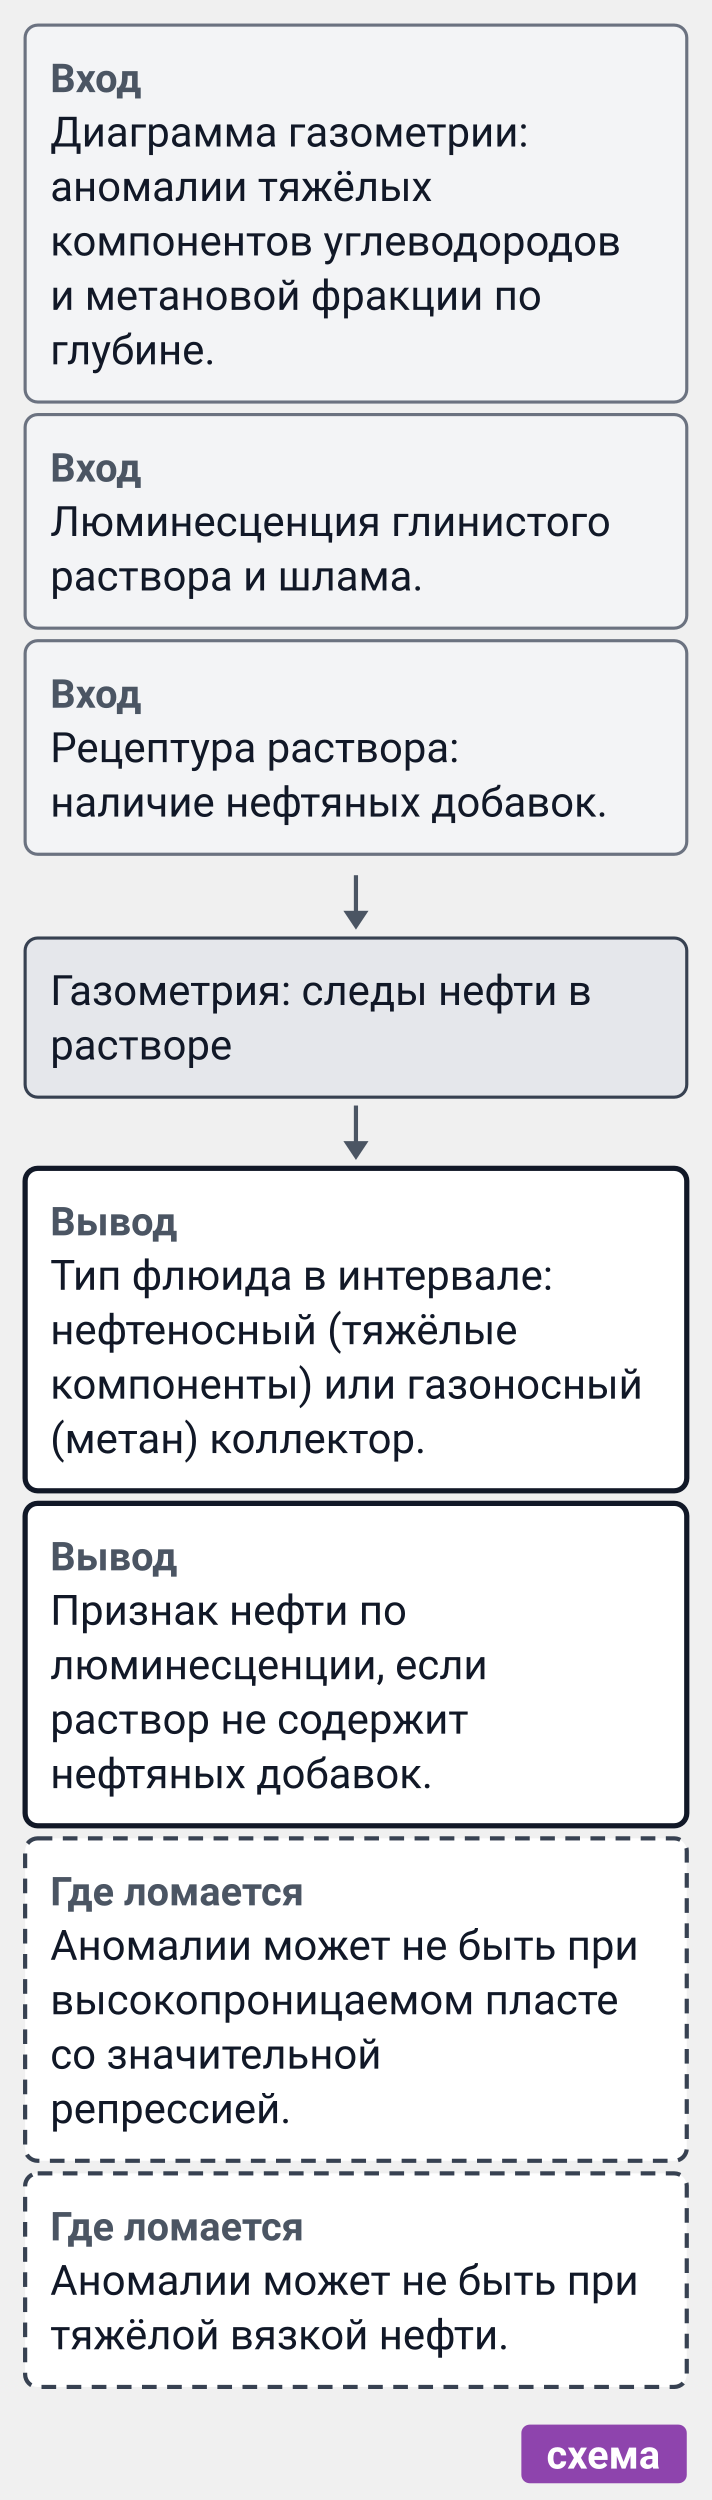
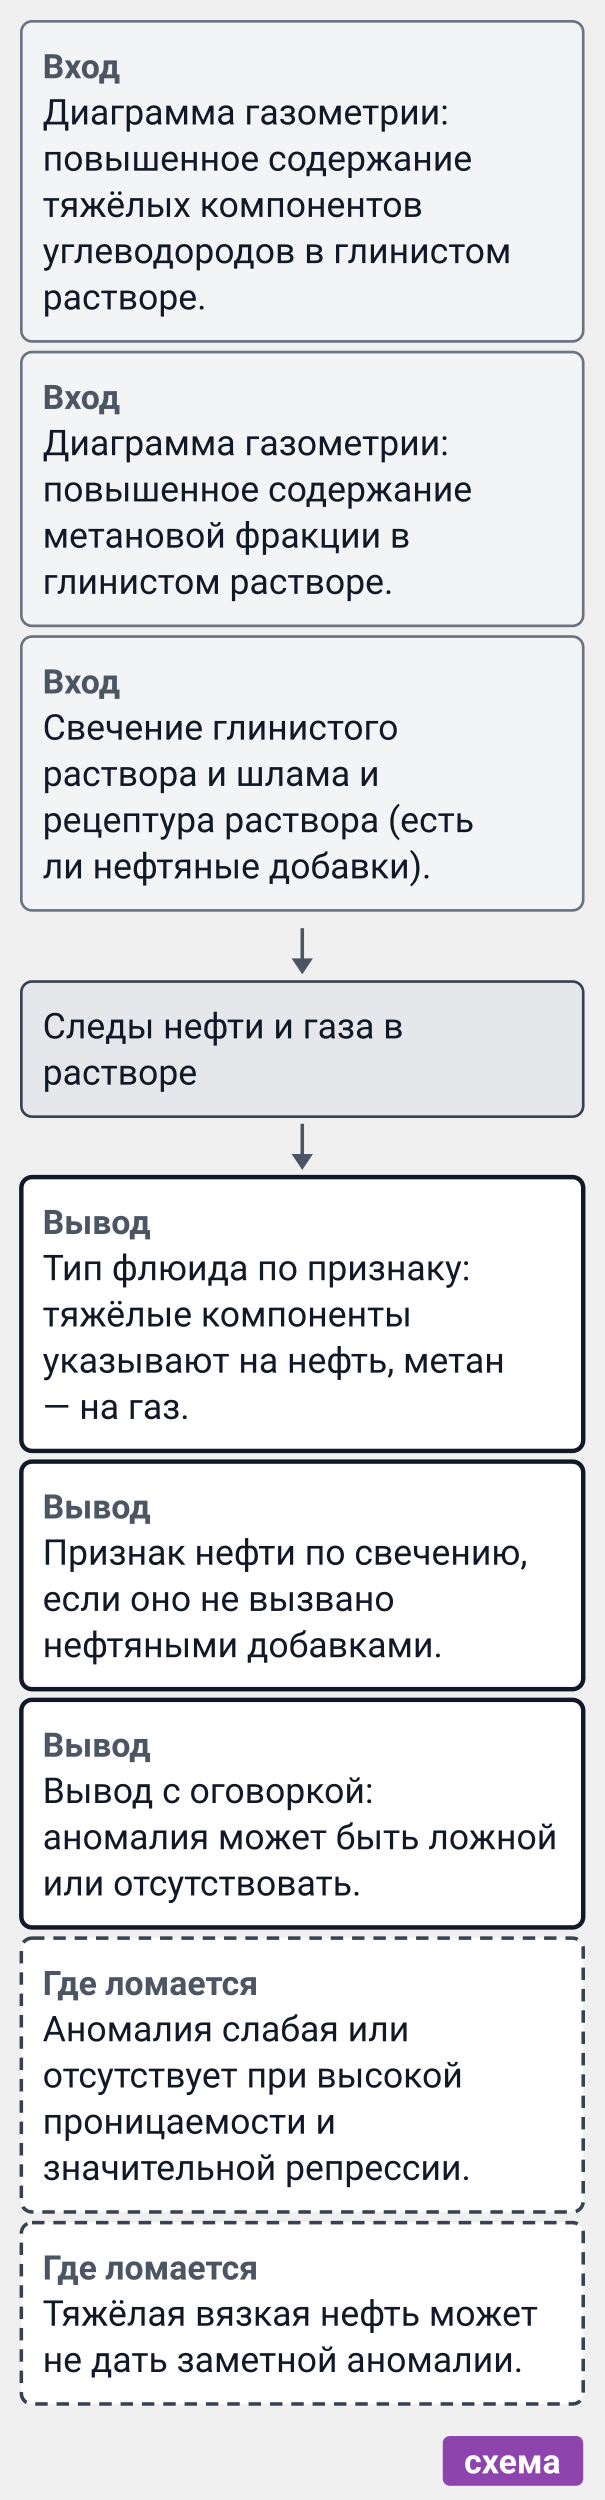
- <svg xmlns="http://www.w3.org/2000/svg" viewBox="0 0 340 1194" role="img" aria-label="Схема шага «Газометрия: следы нефти в растворе»: что на входе, что получаем и где правило ломается.">
+ <svg xmlns="http://www.w3.org/2000/svg" viewBox="0 0 340 1406" role="img" aria-label="Схема шага «Следы нефти и газа в растворе»: что на входе, что получаем и где правило ломается.">
  <style>.i-in{fill:#F3F4F6;stroke:#6B7280;stroke-width:1.5}.i-out{fill:#FFFFFF;stroke:#111827;stroke-width:2.5}.i-node{fill:#E5E7EB;stroke:#374151;stroke-width:1.5}.i-warn{fill:#FFFFFF;stroke:#374151;stroke-width:2;stroke-dasharray:7 5}.it{fill:#111827;font-size:20px;font-family:system-ui,-apple-system,'Segoe UI',Roboto,sans-serif}.ih{fill:#4B5563;font-size:19px;font-weight:700;font-family:system-ui,-apple-system,'Segoe UI',Roboto,sans-serif}.il{fill:#4B5563;font-size:19px;font-family:system-ui,-apple-system,'Segoe UI',Roboto,sans-serif}.ia{stroke:#4B5563;stroke-width:2}.iah{fill:#4B5563}.ibt{fill:#FFFFFF;font-size:19px;font-weight:700;font-family:system-ui,-apple-system,'Segoe UI',Roboto,sans-serif}.isw{stroke:#6B7280;stroke-width:1.5}</style>
  <rect class="i-in" x="12" y="12" width="316" height="180" rx="6" />
  <text class="ih" x="24" y="44">Вход</text>
  <text class="it" x="24" y="70">Диаграмма газометрии:</text>
-   <text class="it" x="24" y="96">аномалии тяжёлых</text>
-   <text class="it" x="24" y="122">компонентов углеводородов</text>
-   <text class="it" x="24" y="148">и метановой фракции по</text>
-   <text class="it" x="24" y="174">глубине.</text>
-   <rect class="i-in" x="12" y="198" width="316" height="102" rx="6" />
+   <text class="it" x="24" y="96">повышенное содержание</text>
+   <text class="it" x="24" y="122">тяжёлых компонентов</text>
+   <text class="it" x="24" y="148">углеводородов в глинистом</text>
+   <text class="it" x="24" y="174">растворе.</text>
+   <rect class="i-in" x="12" y="198" width="316" height="154" rx="6" />
  <text class="ih" x="24" y="230">Вход</text>
-   <text class="it" x="24" y="256">Люминесценция глинистого</text>
-   <text class="it" x="24" y="282">раствора и шлама.</text>
-   <rect class="i-in" x="12" y="306" width="316" height="102" rx="6" />
-   <text class="ih" x="24" y="338">Вход</text>
-   <text class="it" x="24" y="364">Рецептура раствора:</text>
-   <text class="it" x="24" y="390">наличие нефтяных добавок.</text>
-   <line class="ia" x1="170" y1="418" x2="170" y2="438" />
-   <path class="iah" d="M170 444 l-6 -9 h12 z" />
-   <rect class="i-node" x="12" y="448" width="316" height="76" rx="6" />
-   <text class="it" x="24" y="480">Газометрия: следы нефти в</text>
-   <text class="it" x="24" y="506">растворе</text>
-   <line class="ia" x1="170" y1="528" x2="170" y2="548" />
-   <path class="iah" d="M170 554 l-6 -9 h12 z" />
-   <rect class="i-out" x="12" y="558" width="316" height="154" rx="6" />
-   <text class="ih" x="24" y="590">Вывод</text>
-   <text class="it" x="24" y="616">Тип флюида в интервале:</text>
-   <text class="it" x="24" y="642">нефтеносный (тяжёлые</text>
-   <text class="it" x="24" y="668">компоненты) или газоносный</text>
-   <text class="it" x="24" y="694">(метан) коллектор.</text>
-   <rect class="i-out" x="12" y="718" width="316" height="154" rx="6" />
-   <text class="ih" x="24" y="750">Вывод</text>
-   <text class="it" x="24" y="776">Признак нефти по</text>
-   <text class="it" x="24" y="802">люминесценции, если</text>
-   <text class="it" x="24" y="828">раствор не содержит</text>
-   <text class="it" x="24" y="854">нефтяных добавок.</text>
-   <rect class="i-warn" x="12" y="878" width="316" height="154" rx="6" />
-   <text class="ih" x="24" y="910">Где ломается</text>
-   <text class="it" x="24" y="936">Аномалии может не быть при</text>
-   <text class="it" x="24" y="962">высокопроницаемом пласте</text>
-   <text class="it" x="24" y="988">со значительной</text>
-   <text class="it" x="24" y="1014">репрессией.</text>
-   <rect class="i-warn" x="12" y="1038" width="316" height="102" rx="6" />
-   <text class="ih" x="24" y="1070">Где ломается</text>
-   <text class="it" x="24" y="1096">Аномалии может не быть при</text>
-   <text class="it" x="24" y="1122">тяжёлой вязкой нефти.</text>
-   <rect x="249" y="1158" width="79" height="28" rx="4" fill="#8E44AD" />
-   <text class="ibt" x="261" y="1179">схема</text>
+   <text class="it" x="24" y="256">Диаграмма газометрии:</text>
+   <text class="it" x="24" y="282">повышенное содержание</text>
+   <text class="it" x="24" y="308">метановой фракции в</text>
+   <text class="it" x="24" y="334">глинистом растворе.</text>
+   <rect class="i-in" x="12" y="358" width="316" height="154" rx="6" />
+   <text class="ih" x="24" y="390">Вход</text>
+   <text class="it" x="24" y="416">Свечение глинистого</text>
+   <text class="it" x="24" y="442">раствора и шлама и</text>
+   <text class="it" x="24" y="468">рецептура раствора (есть</text>
+   <text class="it" x="24" y="494">ли нефтяные добавки).</text>
+   <line class="ia" x1="170" y1="522" x2="170" y2="542" />
+   <path class="iah" d="M170 548 l-6 -9 h12 z" />
+   <rect class="i-node" x="12" y="552" width="316" height="76" rx="6" />
+   <text class="it" x="24" y="584">Следы нефти и газа в</text>
+   <text class="it" x="24" y="610">растворе</text>
+   <line class="ia" x1="170" y1="632" x2="170" y2="652" />
+   <path class="iah" d="M170 658 l-6 -9 h12 z" />
+   <rect class="i-out" x="12" y="662" width="316" height="154" rx="6" />
+   <text class="ih" x="24" y="694">Вывод</text>
+   <text class="it" x="24" y="720">Тип флюида по признаку:</text>
+   <text class="it" x="24" y="746">тяжёлые компоненты</text>
+   <text class="it" x="24" y="772">указывают на нефть, метан</text>
+   <text class="it" x="24" y="798">— на газ.</text>
+   <rect class="i-out" x="12" y="822" width="316" height="128" rx="6" />
+   <text class="ih" x="24" y="854">Вывод</text>
+   <text class="it" x="24" y="880">Признак нефти по свечению,</text>
+   <text class="it" x="24" y="906">если оно не вызвано</text>
+   <text class="it" x="24" y="932">нефтяными добавками.</text>
+   <rect class="i-out" x="12" y="956" width="316" height="128" rx="6" />
+   <text class="ih" x="24" y="988">Вывод</text>
+   <text class="it" x="24" y="1014">Вывод с оговоркой:</text>
+   <text class="it" x="24" y="1040">аномалия может быть ложной</text>
+   <text class="it" x="24" y="1066">или отсутствовать.</text>
+   <rect class="i-warn" x="12" y="1090" width="316" height="154" rx="6" />
+   <text class="ih" x="24" y="1122">Где ломается</text>
+   <text class="it" x="24" y="1148">Аномалия слабая или</text>
+   <text class="it" x="24" y="1174">отсутствует при высокой</text>
+   <text class="it" x="24" y="1200">проницаемости и</text>
+   <text class="it" x="24" y="1226">значительной репрессии.</text>
+   <rect class="i-warn" x="12" y="1250" width="316" height="102" rx="6" />
+   <text class="ih" x="24" y="1282">Где ломается</text>
+   <text class="it" x="24" y="1308">Тяжёлая вязкая нефть может</text>
+   <text class="it" x="24" y="1334">не дать заметной аномалии.</text>
+   <rect x="249" y="1370" width="79" height="28" rx="4" fill="#8E44AD" />
+   <text class="ibt" x="261" y="1391">схема</text>
</svg>
